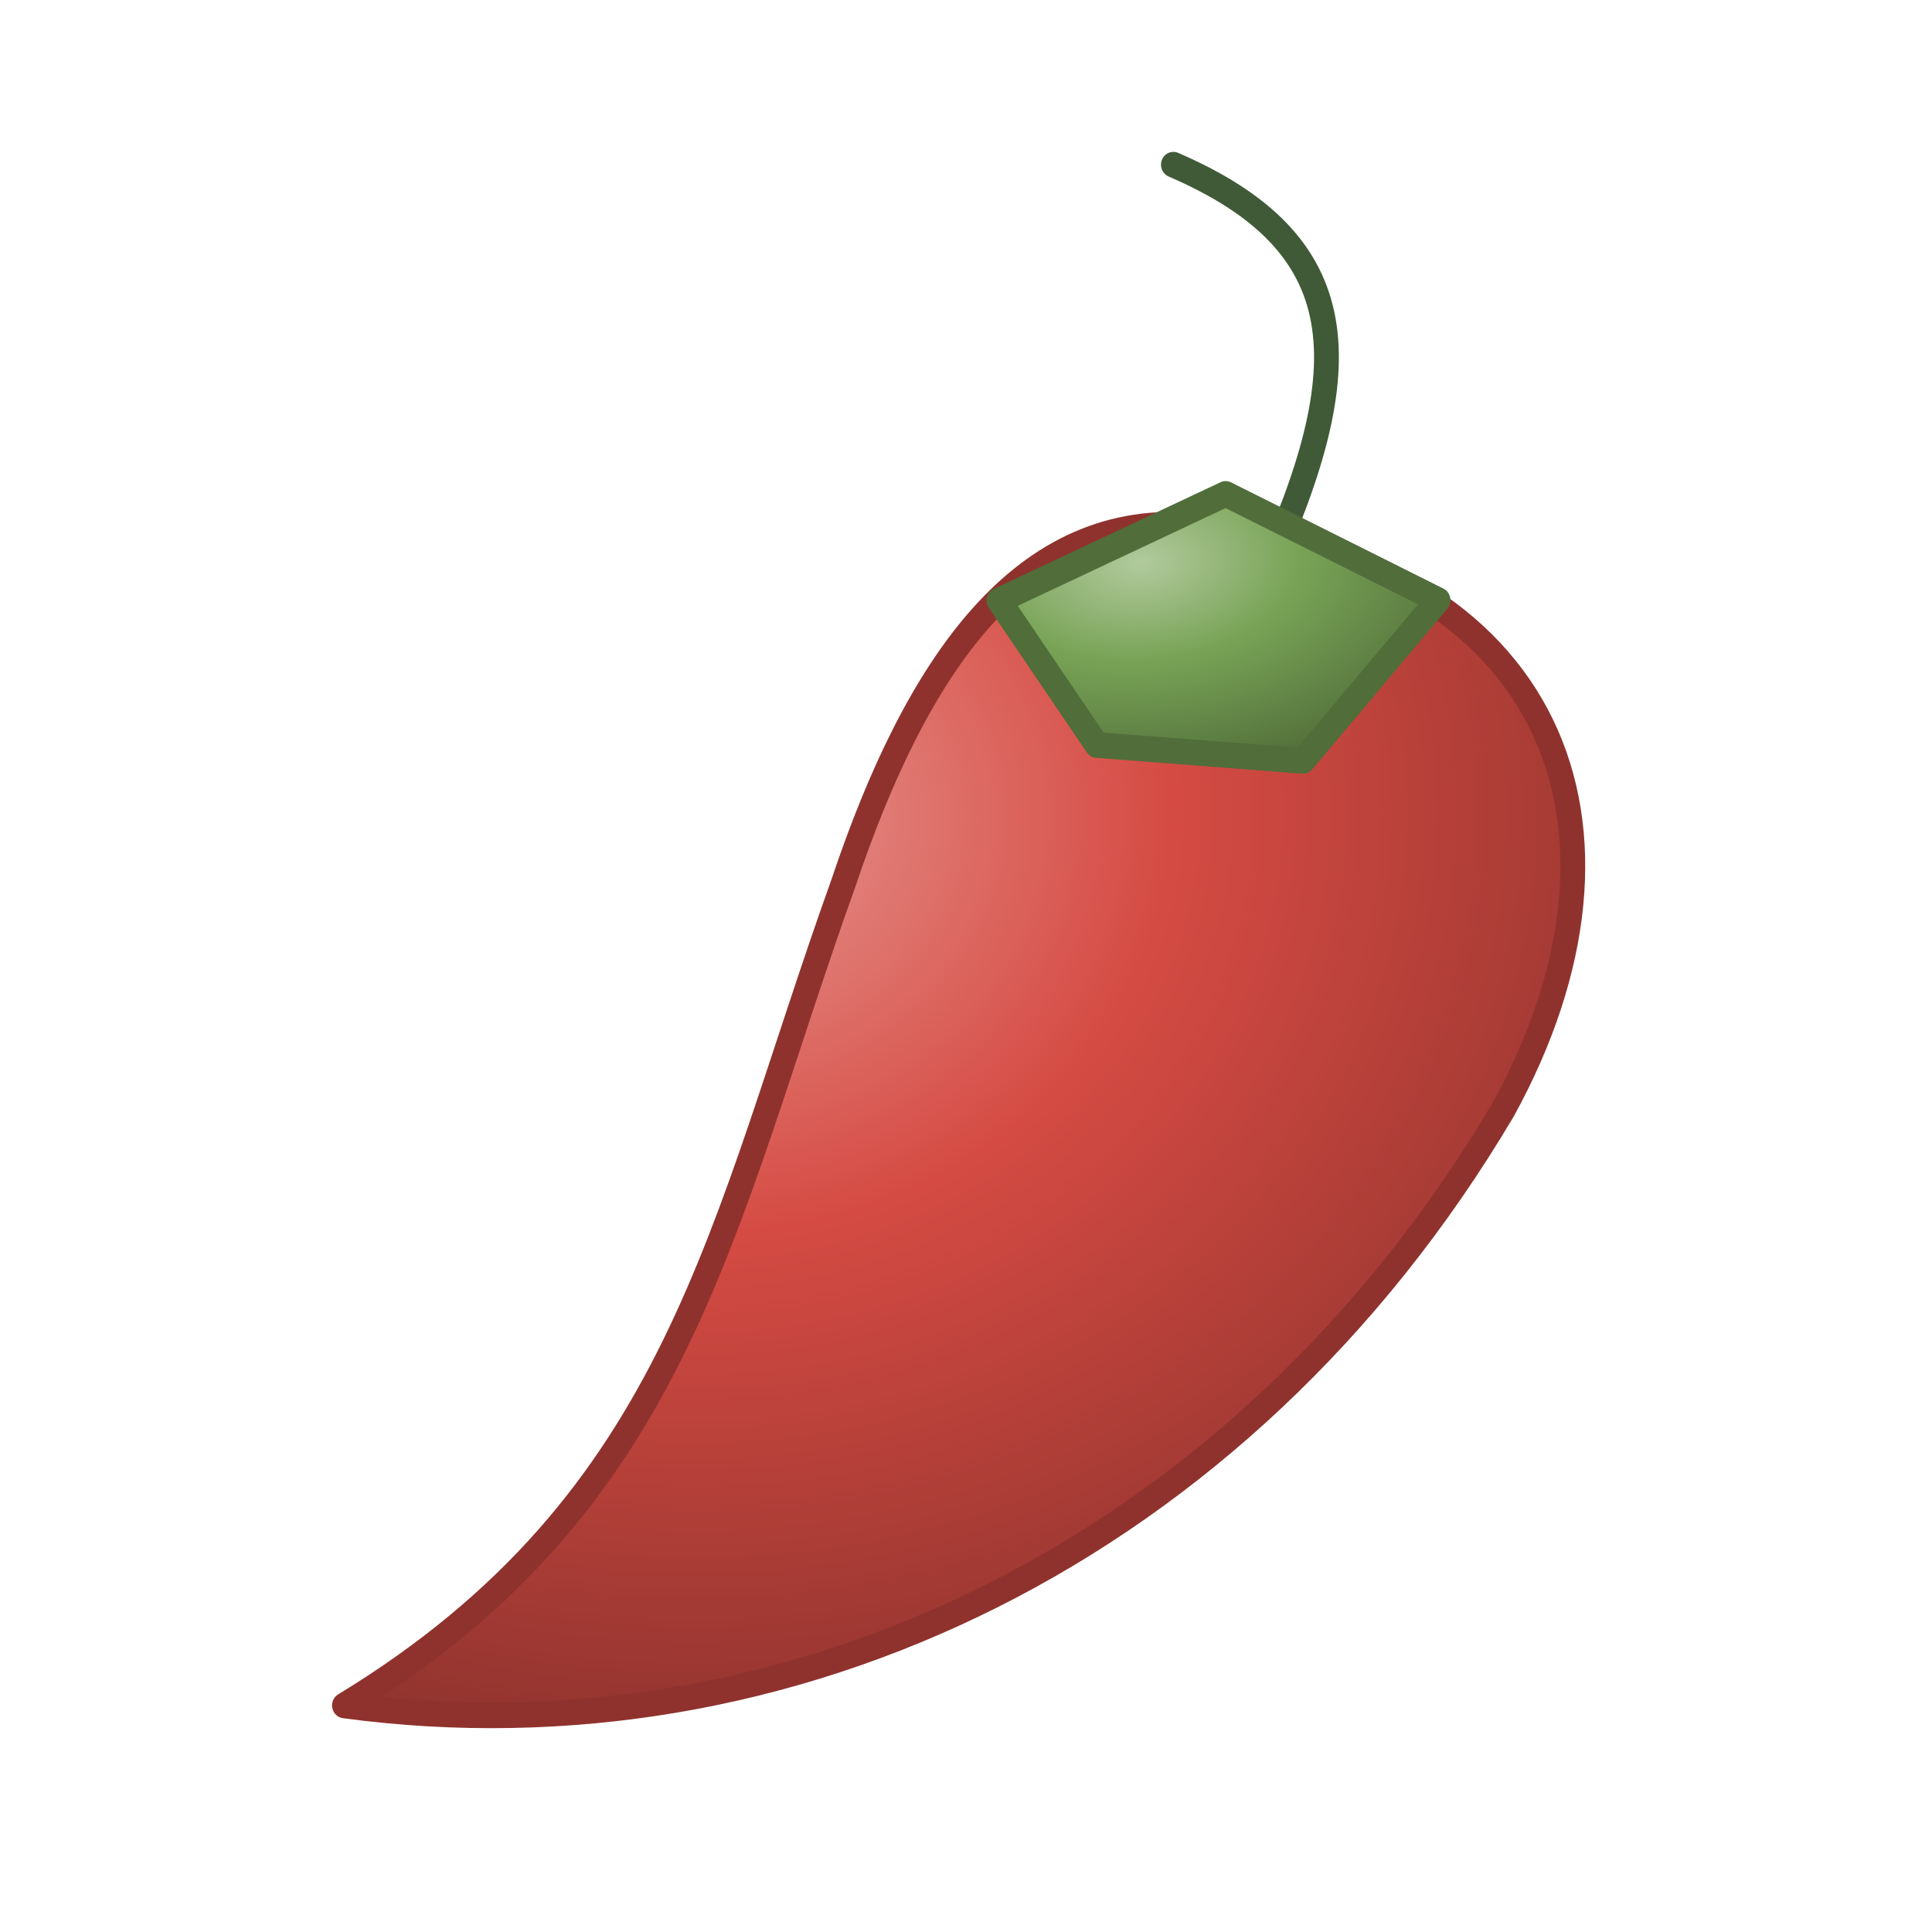
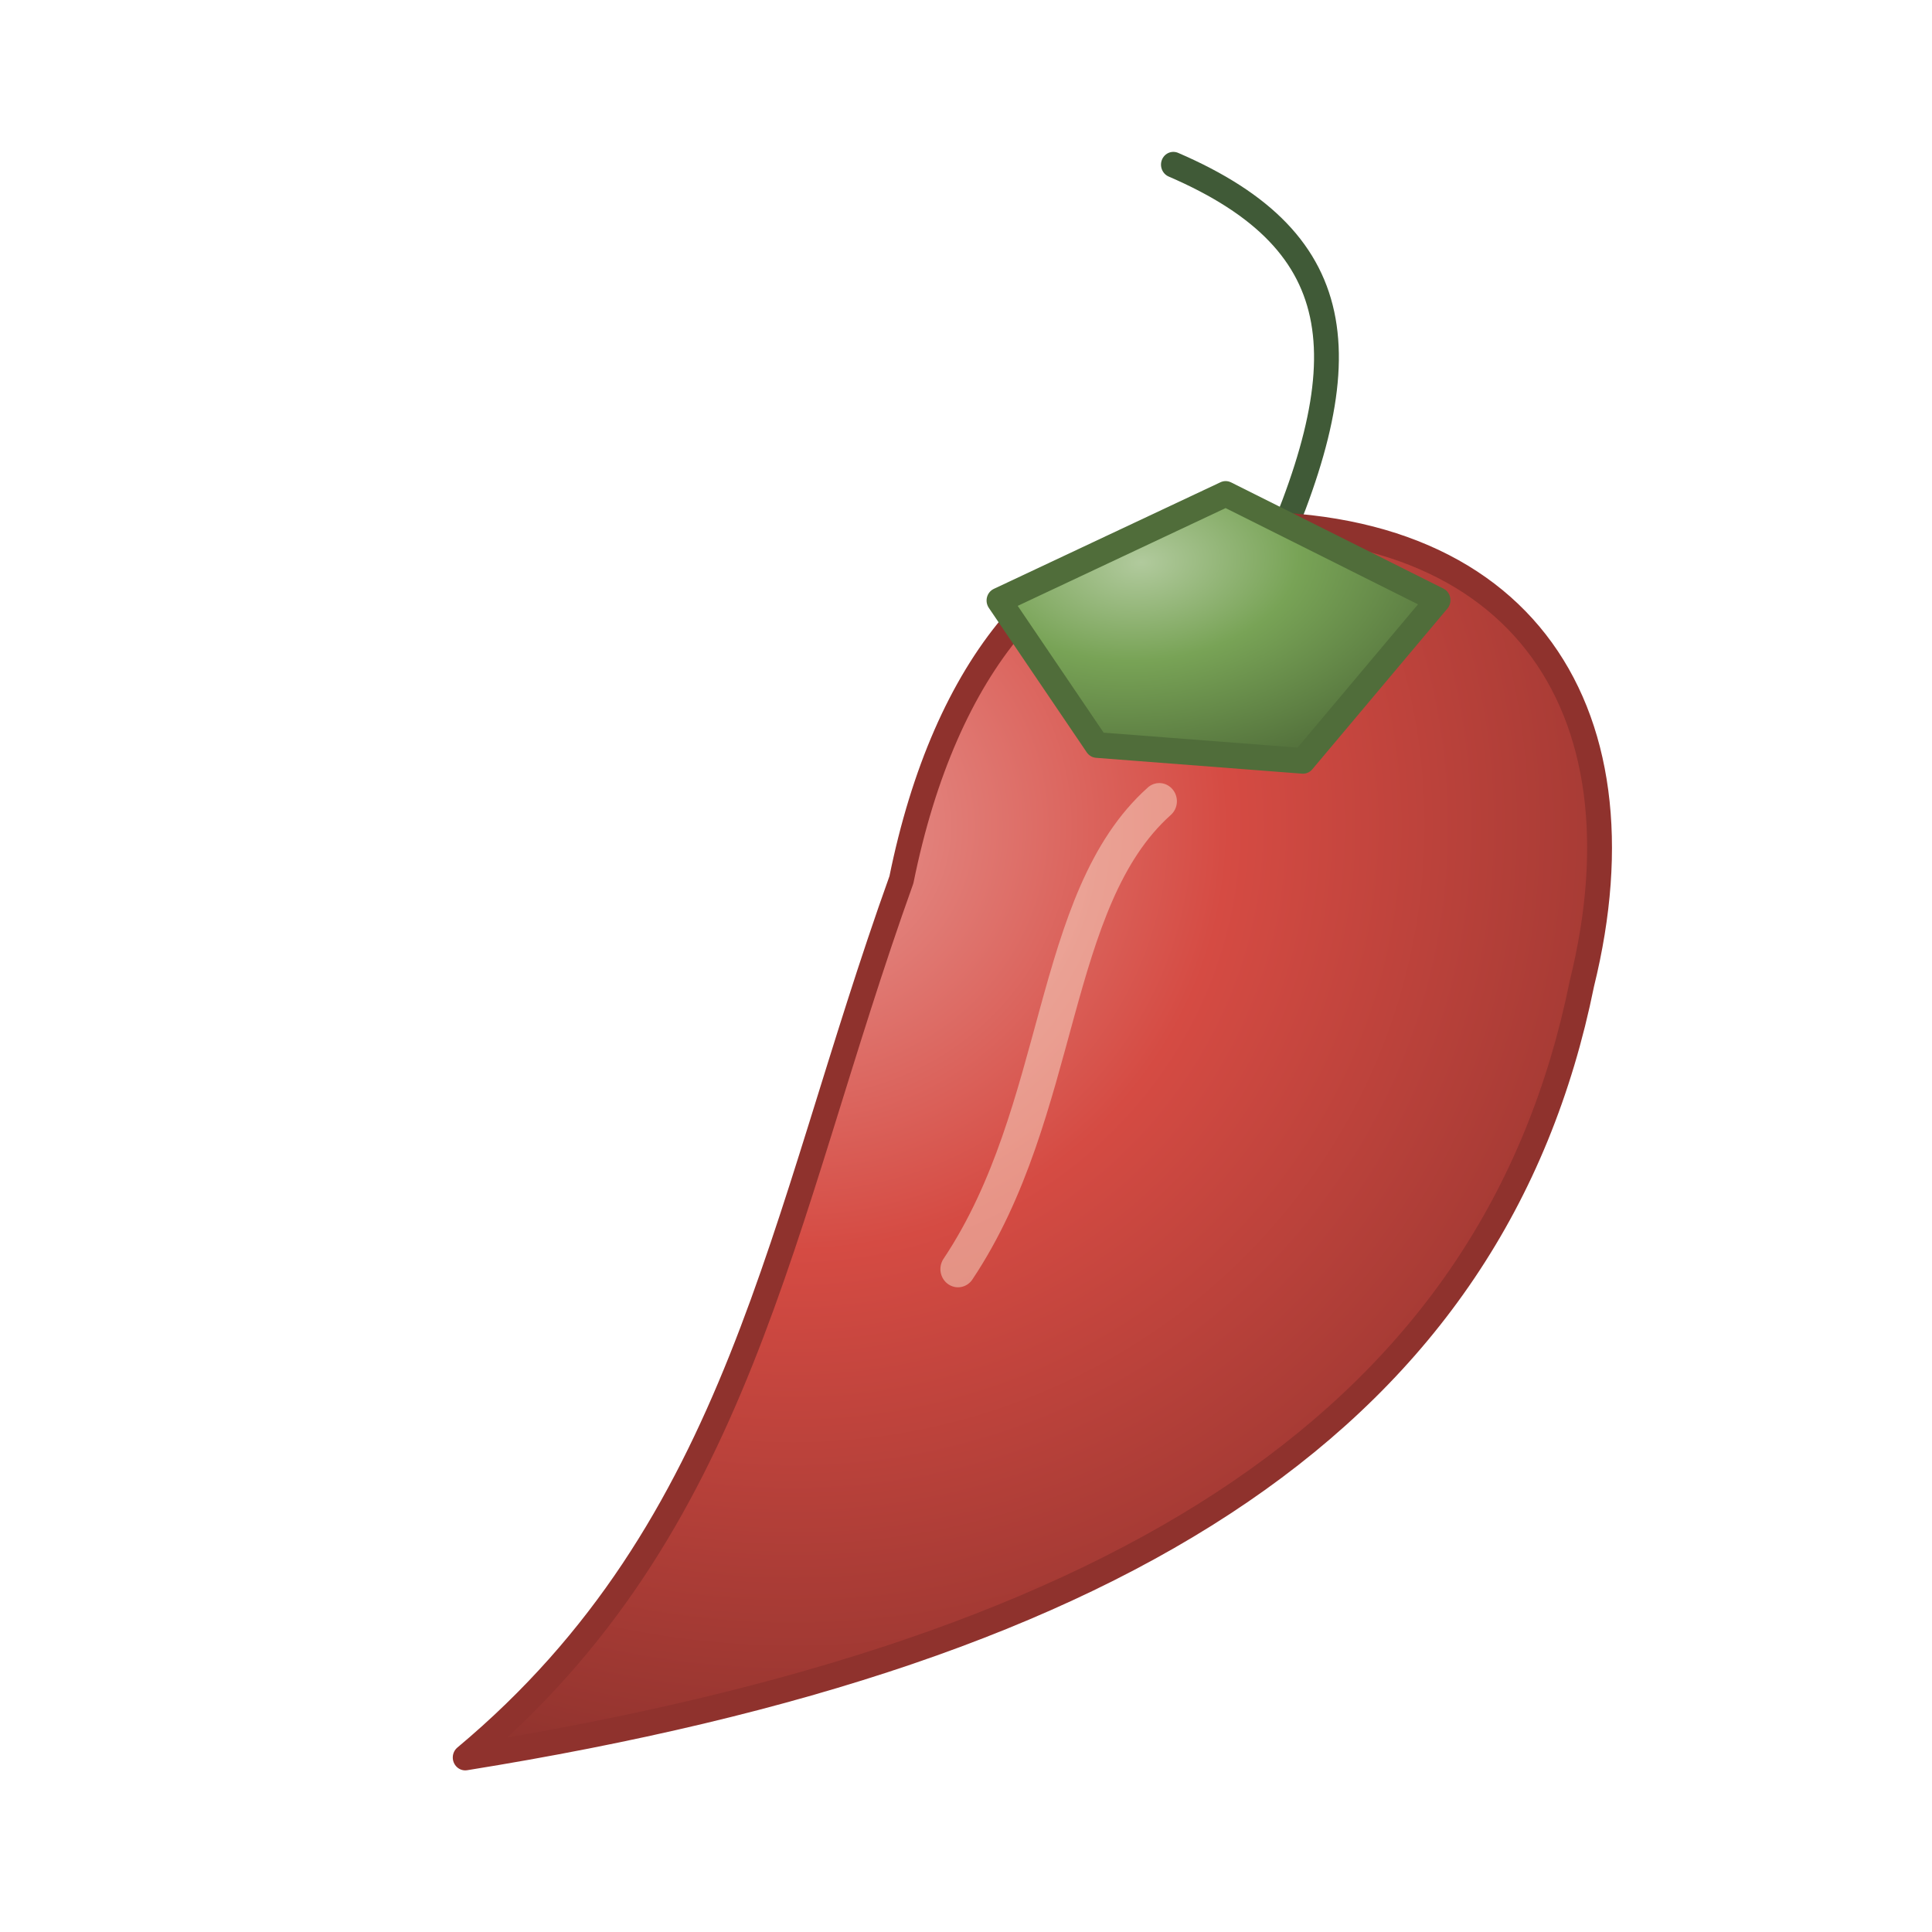
<svg xmlns="http://www.w3.org/2000/svg" viewBox="0 0 64 64" role="img" aria-label="Jalapeño - Mega Jefe Chilli Seeds">
  <defs>
    <radialGradient id="shade0" cx="33%" cy="23%" r="86%">
      <stop stop-color="#e79792" />
      <stop offset=".42" stop-color="#d54b43" />
      <stop offset="1" stop-color="#8a312c" />
    </radialGradient>
    <radialGradient id="shade1" cx="33%" cy="23%" r="86%">
      <stop stop-color="#b1ca9d" />
      <stop offset=".42" stop-color="#78a356" />
      <stop offset="1" stop-color="#4e6a38" />
    </radialGradient>
  </defs>
  <g transform="translate(32 32) rotate(-4) scale(0.9673 1) translate(-32 -32)" stroke="#405a37" stroke-width=".85" stroke-linecap="round" stroke-linejoin="round">
    <path d="M43 20c4-7 4-11-2-14" fill="none" />
-     <path d="M41 18c12 2 15 11 9 20C40 52 24 58 9 55c12-6 14-15 19-26 3-7 7-12 13-11Z" fill="url(#shade0)" stroke="#8f322d" />
+     <path d="M41 18c11 0 15 7 12 16-4 14-17 21-40 23 10-7 12-17 17-28 2-7 6-11 11-11Z" fill="url(#shade0)" stroke="#8f322d" />
    <path d="m34 20 8-3 7 4-5 5-7-1Z" fill="url(#shade1)" stroke="#506d3a" />
+     <path d="M39 27c-4 3-4 10-8 15" fill="none" stroke="#fff1dd" stroke-width="1.2" opacity=".44" stroke-linecap="round" />
  </g>
</svg>
